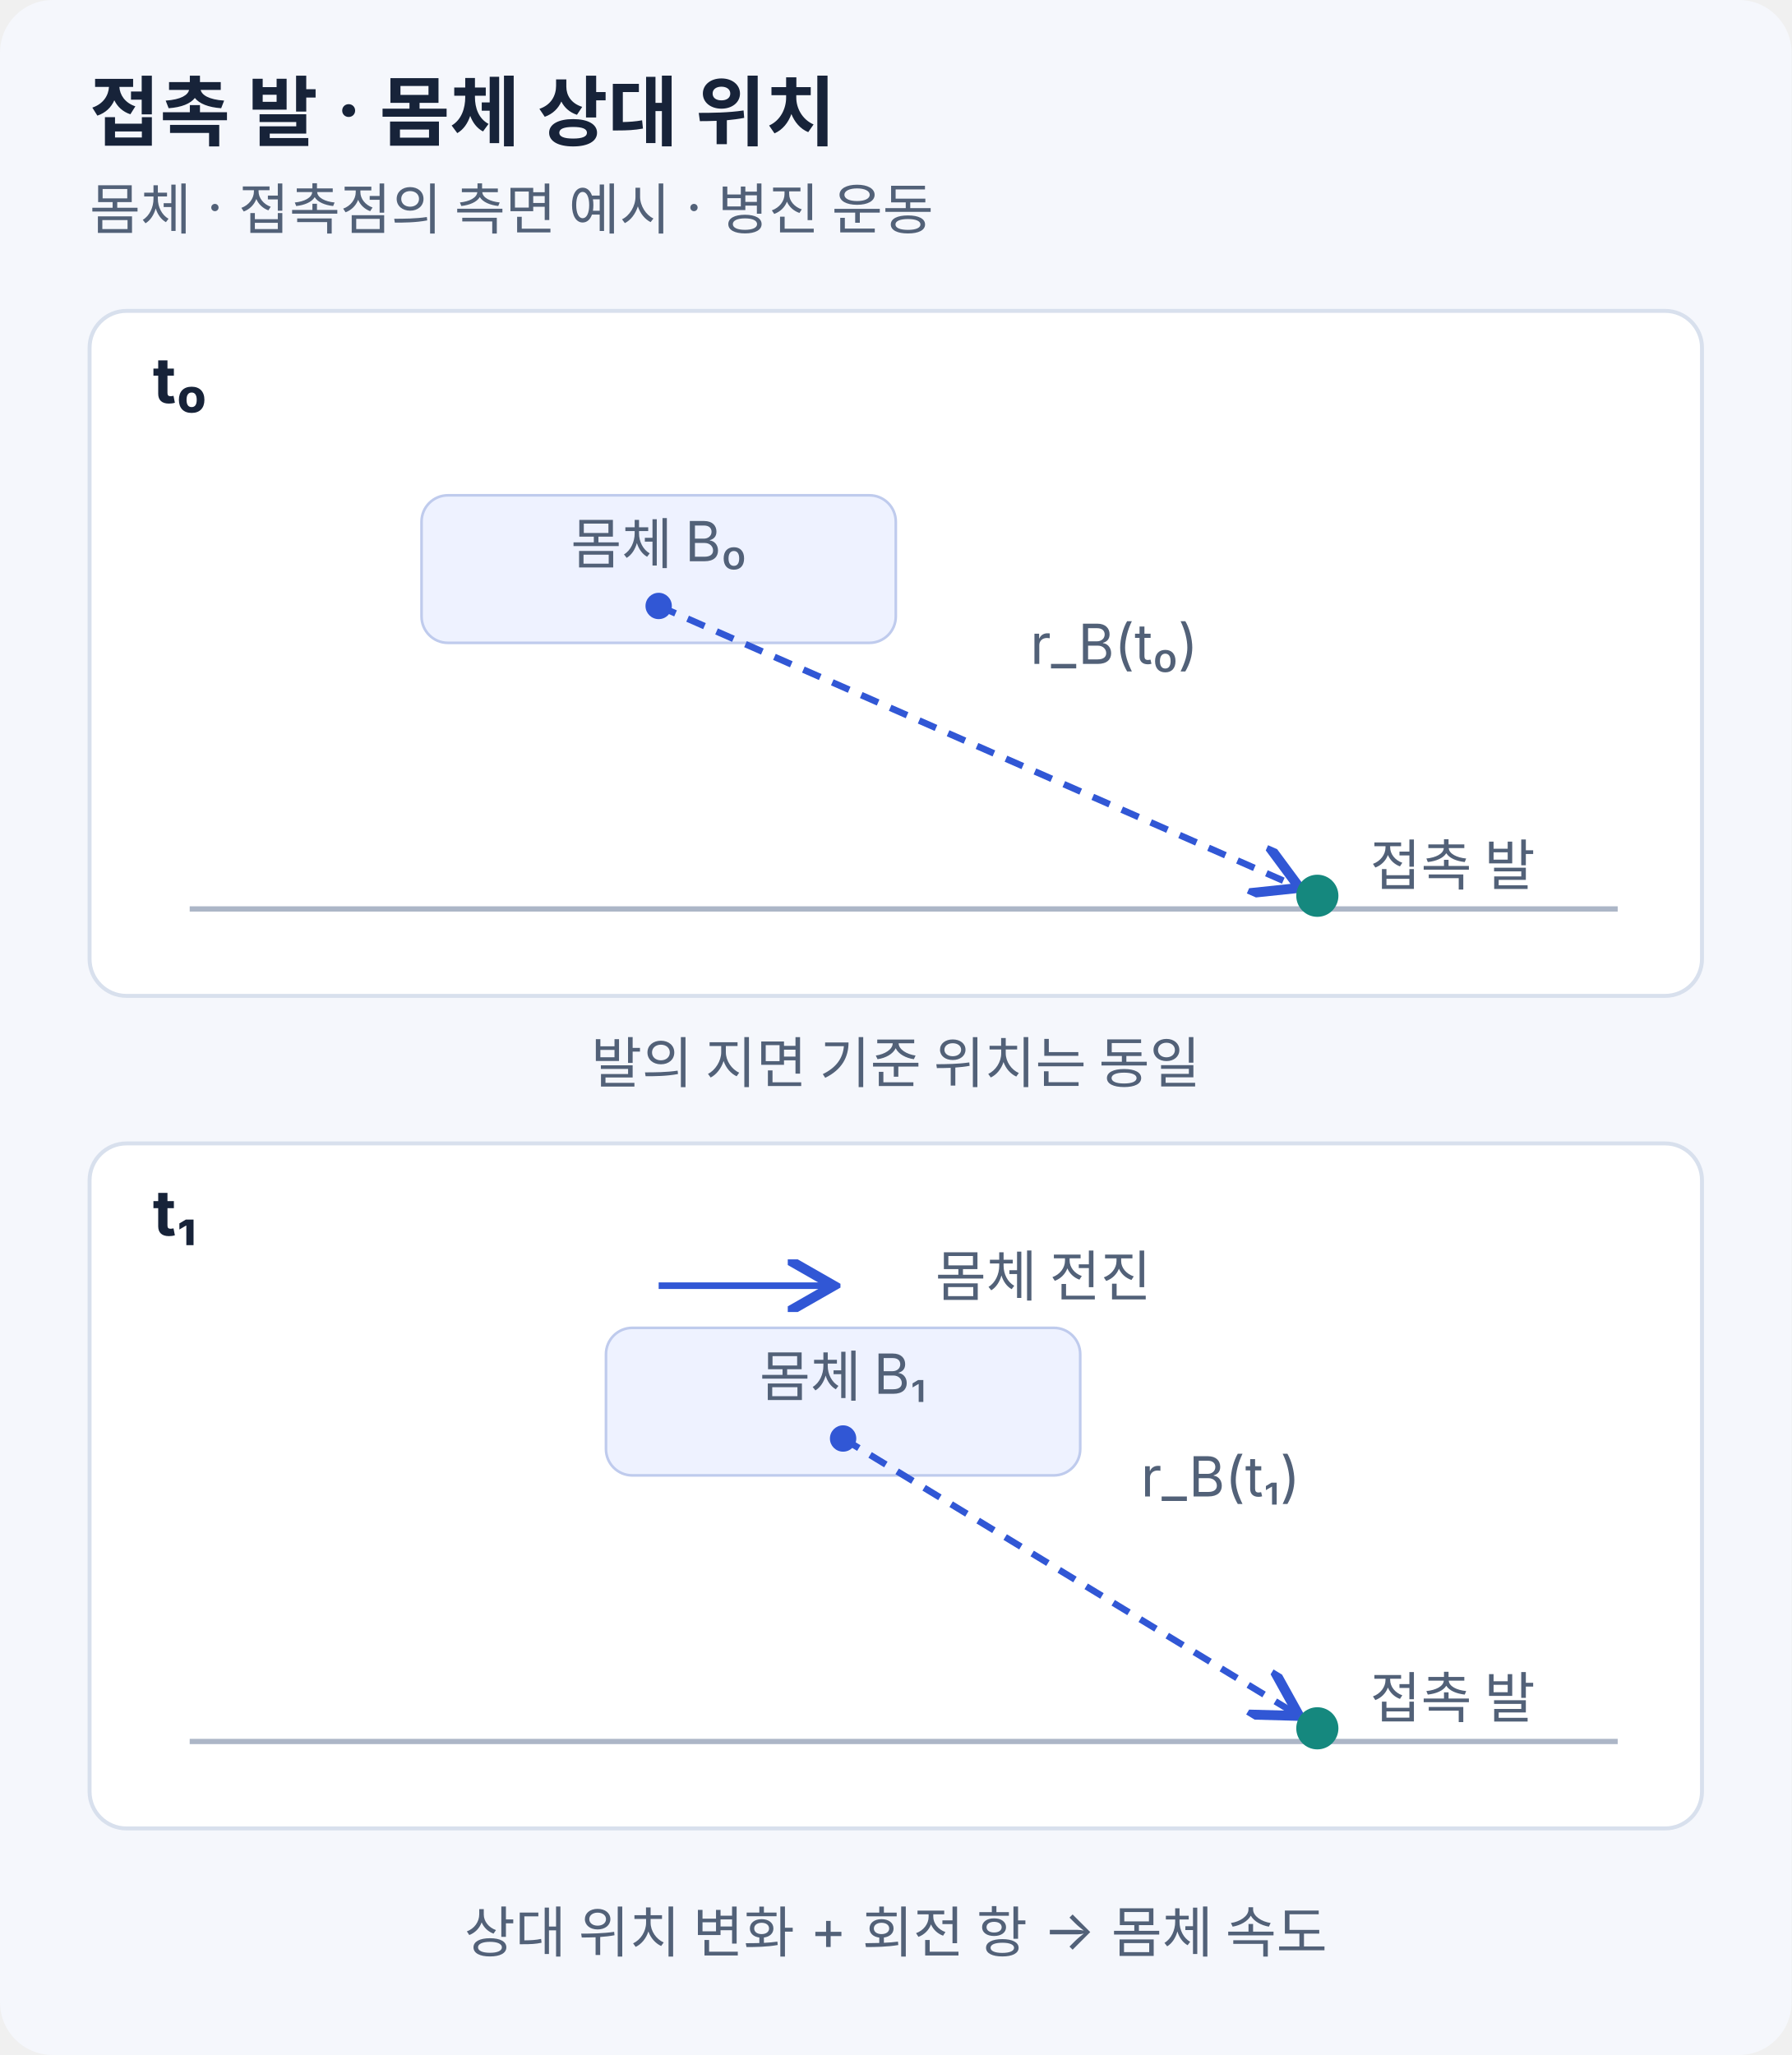
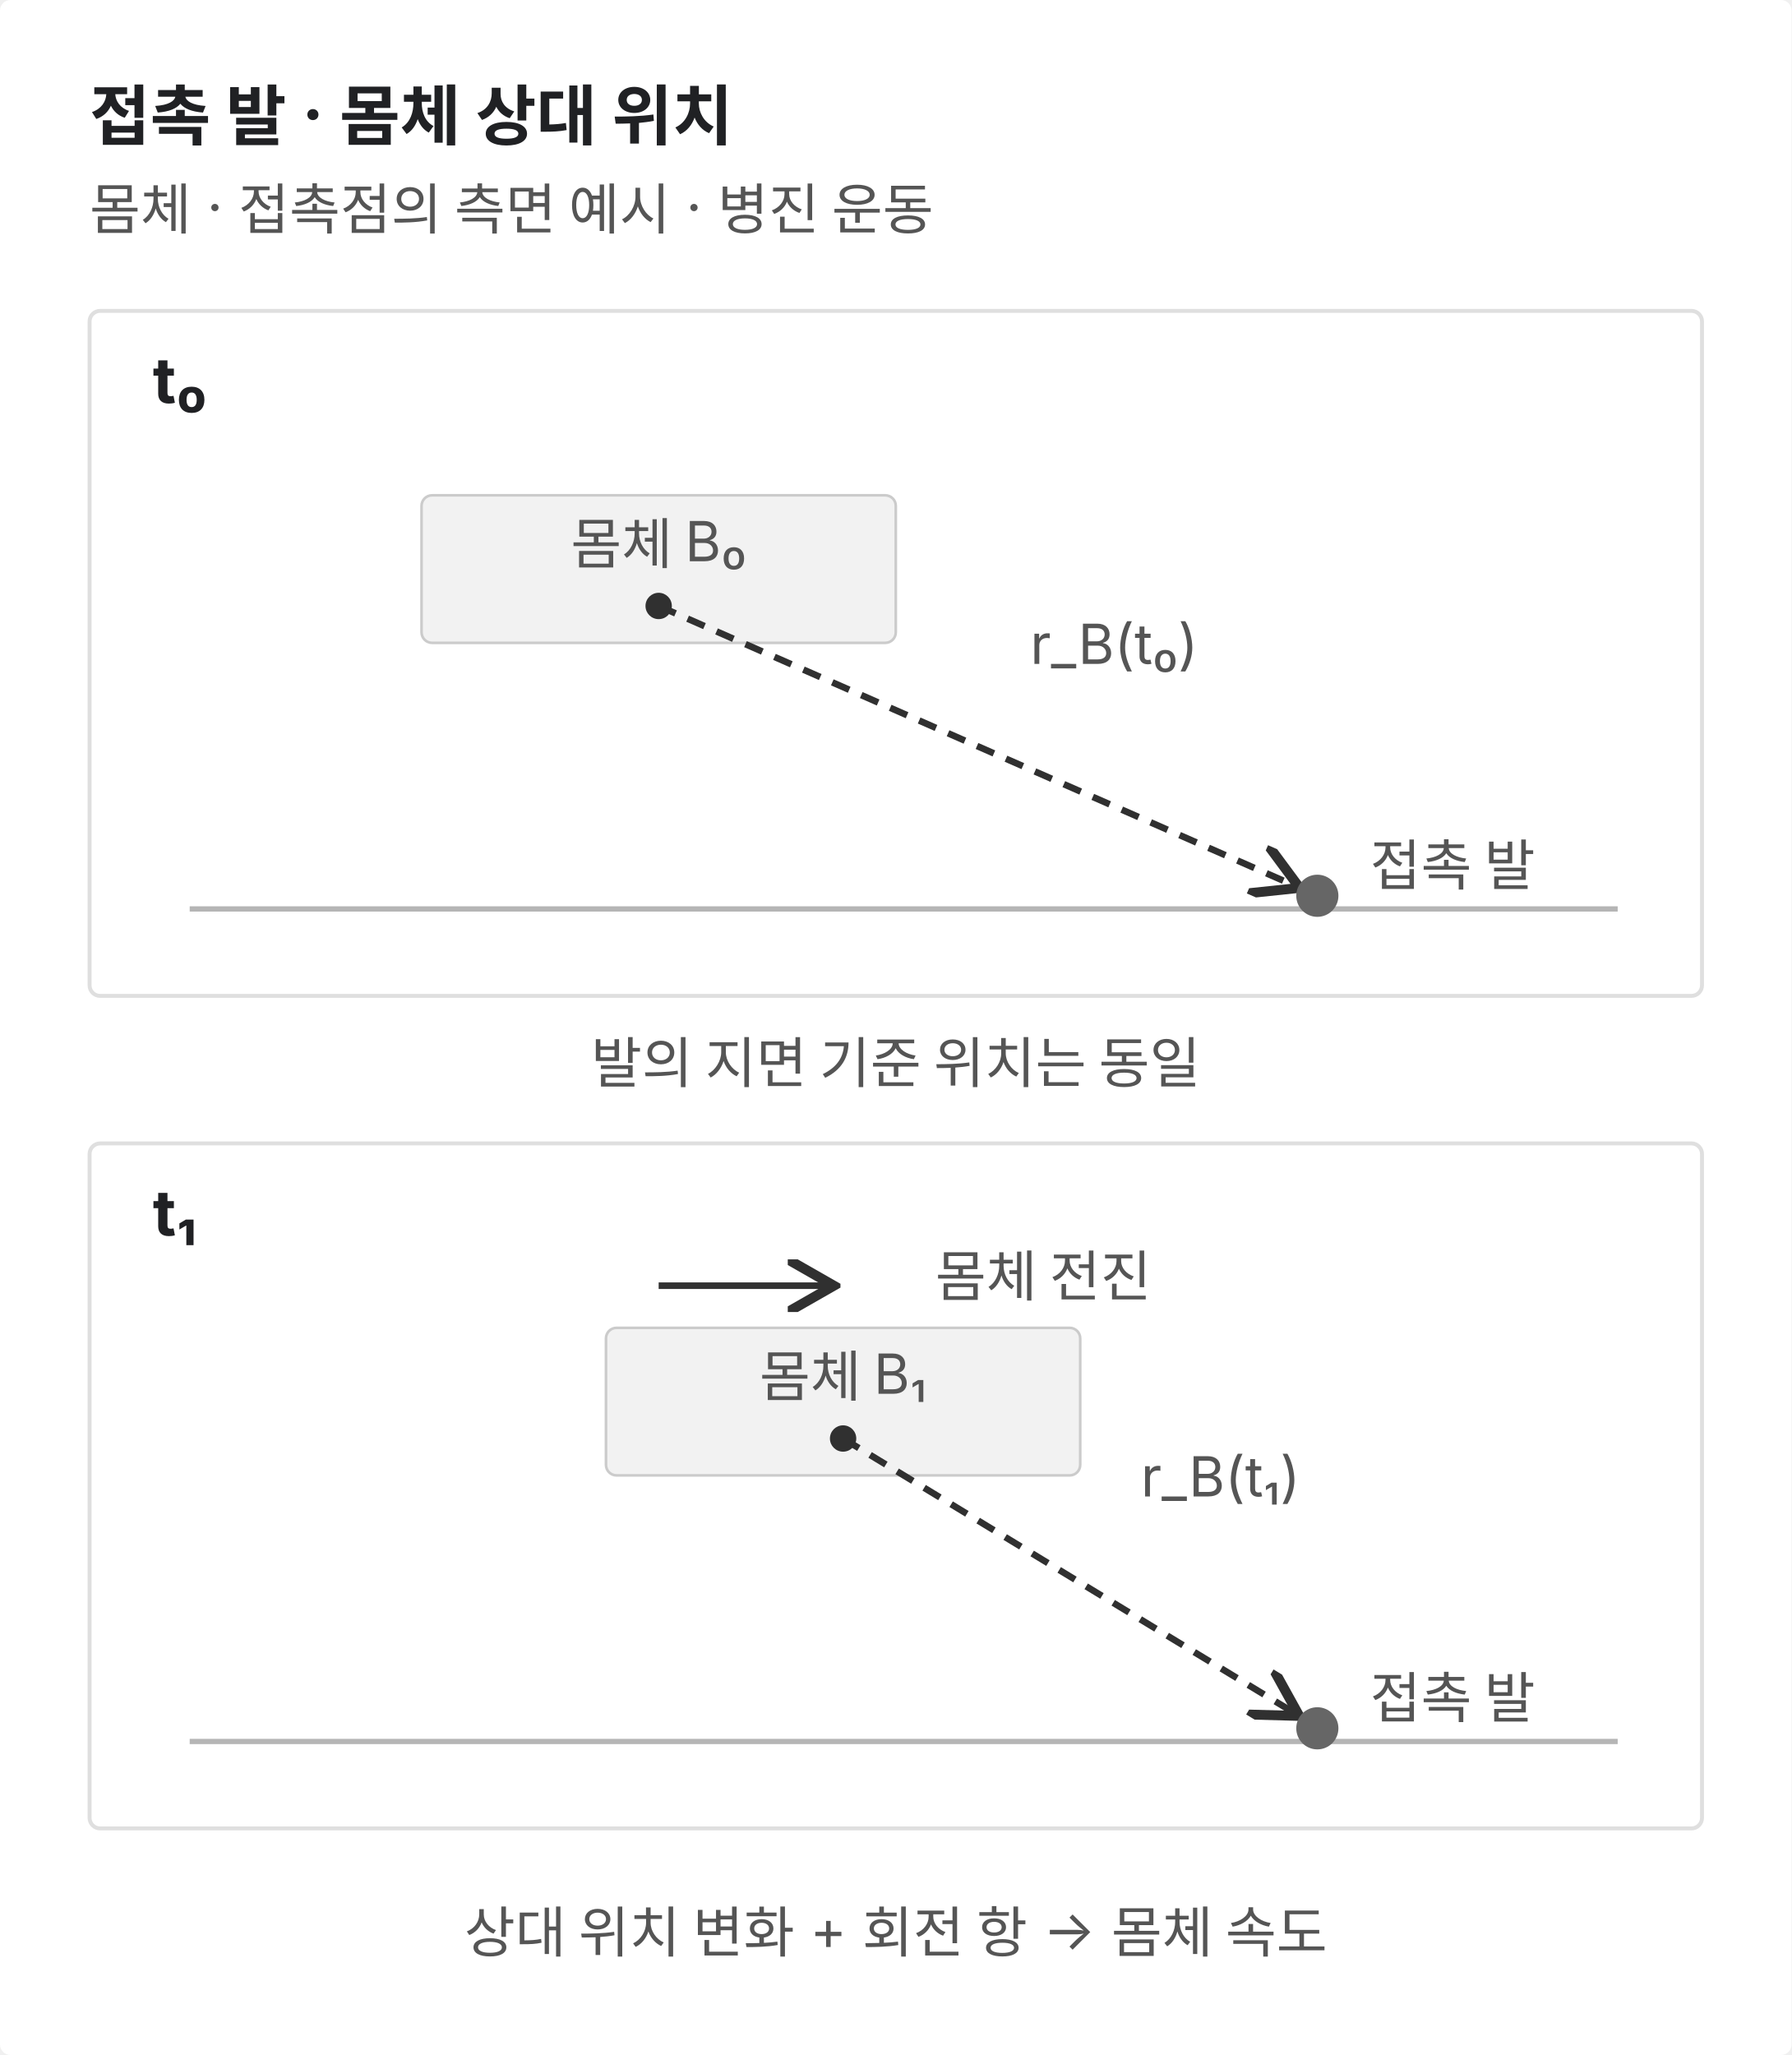
<svg xmlns="http://www.w3.org/2000/svg" width="680" height="780" viewBox="0 0 680 780" role="img" aria-labelledby="title desc">
  <defs>
    <marker id="arrow" markerWidth="8" markerHeight="8" refX="6" refY="4" orient="auto">
-       <path d="M0 0 7 4 0 8" fill="none" stroke="#3157d5" stroke-width="1.5" />
+       <path d="M0 0 7 4 0 8" fill="none" stroke="#303030" stroke-width="1.5" />
    </marker>
    <style>
-       text{font-family:system-ui,-apple-system,"Noto Sans KR",sans-serif;fill:#172339}.title{font-size:29px;font-weight:750}.label{font-size:24px;font-weight:700}.note{font-size:21px;fill:#526178}.panel{fill:#fff;stroke:#d8e0ed;stroke-width:1.5}.vector{fill:none;stroke:#3157d5;stroke-width:2.5;stroke-dasharray:7 5;marker-end:url(#arrow)}
+       text{font-family:system-ui,-apple-system,"Noto Sans KR",sans-serif;fill:#202124}.title{font-size:25px;font-weight:750}.label{font-size:24px;font-weight:700}.note{font-size:21px;fill:#555555}.panel{fill:#fff;stroke:#dfdfdf;stroke-width:1.5}.vector{fill:none;stroke:#303030;stroke-width:2.5;stroke-dasharray:7 5;marker-end:url(#arrow)}
    </style>
  </defs>
-   <rect width="680" height="780" rx="20" fill="#f5f7fc" />
+   <rect width="680" height="780" rx="4" fill="#ffffff" />
  <text x="34" y="53" class="title">접촉 발 · 몸체 상대 위치</text>
  <text x="34" y="87" class="note">몸체 · 접촉점의 측면 예시 · 병진 운동</text>
-   <rect x="34" y="118" width="612" height="260" rx="14" class="panel" />
+   <rect x="34" y="118" width="612" height="260" rx="4" class="panel" />
  <text x="58" y="153" class="label">t₀</text>
-   <line x1="72" y1="345" x2="614" y2="345" stroke="#acb6c7" stroke-width="2" />
-   <rect x="160" y="188" width="180" height="56" rx="10" fill="#eef2ff" stroke="#bfcbed" />
+   <line x1="72" y1="345" x2="614" y2="345" stroke="#b5b5b5" stroke-width="2" />
+   <rect x="160" y="188" width="180" height="56" rx="4" fill="#f2f2f2" stroke="#cbcbcb" />
  <text x="250" y="214" text-anchor="middle" class="note">몸체 B₀</text>
  <path d="M250 230L491 336" class="vector" />
-   <circle cx="250" cy="230" r="5" fill="#3157d5" />
-   <circle cx="500" cy="340" r="8" fill="#15887e" />
+   <circle cx="250" cy="230" r="5" fill="#303030" />
+   <circle cx="500" cy="340" r="8" fill="#666666" />
  <text x="391" y="252" class="note">r_B(t₀)</text>
  <text x="520" y="336" class="note">접촉 발</text>
  <text x="340" y="411" text-anchor="middle" class="note">발의 지면 기준 위치는 동일</text>
-   <rect x="34" y="434" width="612" height="260" rx="14" class="panel" />
+   <rect x="34" y="434" width="612" height="260" rx="4" class="panel" />
  <text x="58" y="469" class="label">t₁</text>
-   <line x1="72" y1="661" x2="614" y2="661" stroke="#acb6c7" stroke-width="2" />
-   <rect x="230" y="504" width="180" height="56" rx="10" fill="#eef2ff" stroke="#bfcbed" />
+   <line x1="72" y1="661" x2="614" y2="661" stroke="#b5b5b5" stroke-width="2" />
+   <rect x="230" y="504" width="180" height="56" rx="4" fill="#f2f2f2" stroke="#cbcbcb" />
  <text x="320" y="530" text-anchor="middle" class="note">몸체 B₁</text>
  <path d="M320 546L491 650" class="vector" />
-   <circle cx="320" cy="546" r="5" fill="#3157d5" />
-   <circle cx="500" cy="656" r="8" fill="#15887e" />
+   <circle cx="320" cy="546" r="5" fill="#303030" />
+   <circle cx="500" cy="656" r="8" fill="#666666" />
  <text x="433" y="568" class="note">r_B(t₁)</text>
  <text x="520" y="652" class="note">접촉 발</text>
-   <path d="M250 488H314" fill="none" stroke="#3157d5" stroke-width="2.5" marker-end="url(#arrow)" />
+   <path d="M250 488H314" fill="none" stroke="#303030" stroke-width="2.5" marker-end="url(#arrow)" />
  <text x="355" y="492" class="note">몸체 전진</text>
  <text x="340" y="741" text-anchor="middle" class="note">상대 위치 변화 + 회전 항 → 몸체 속도</text>
</svg>
